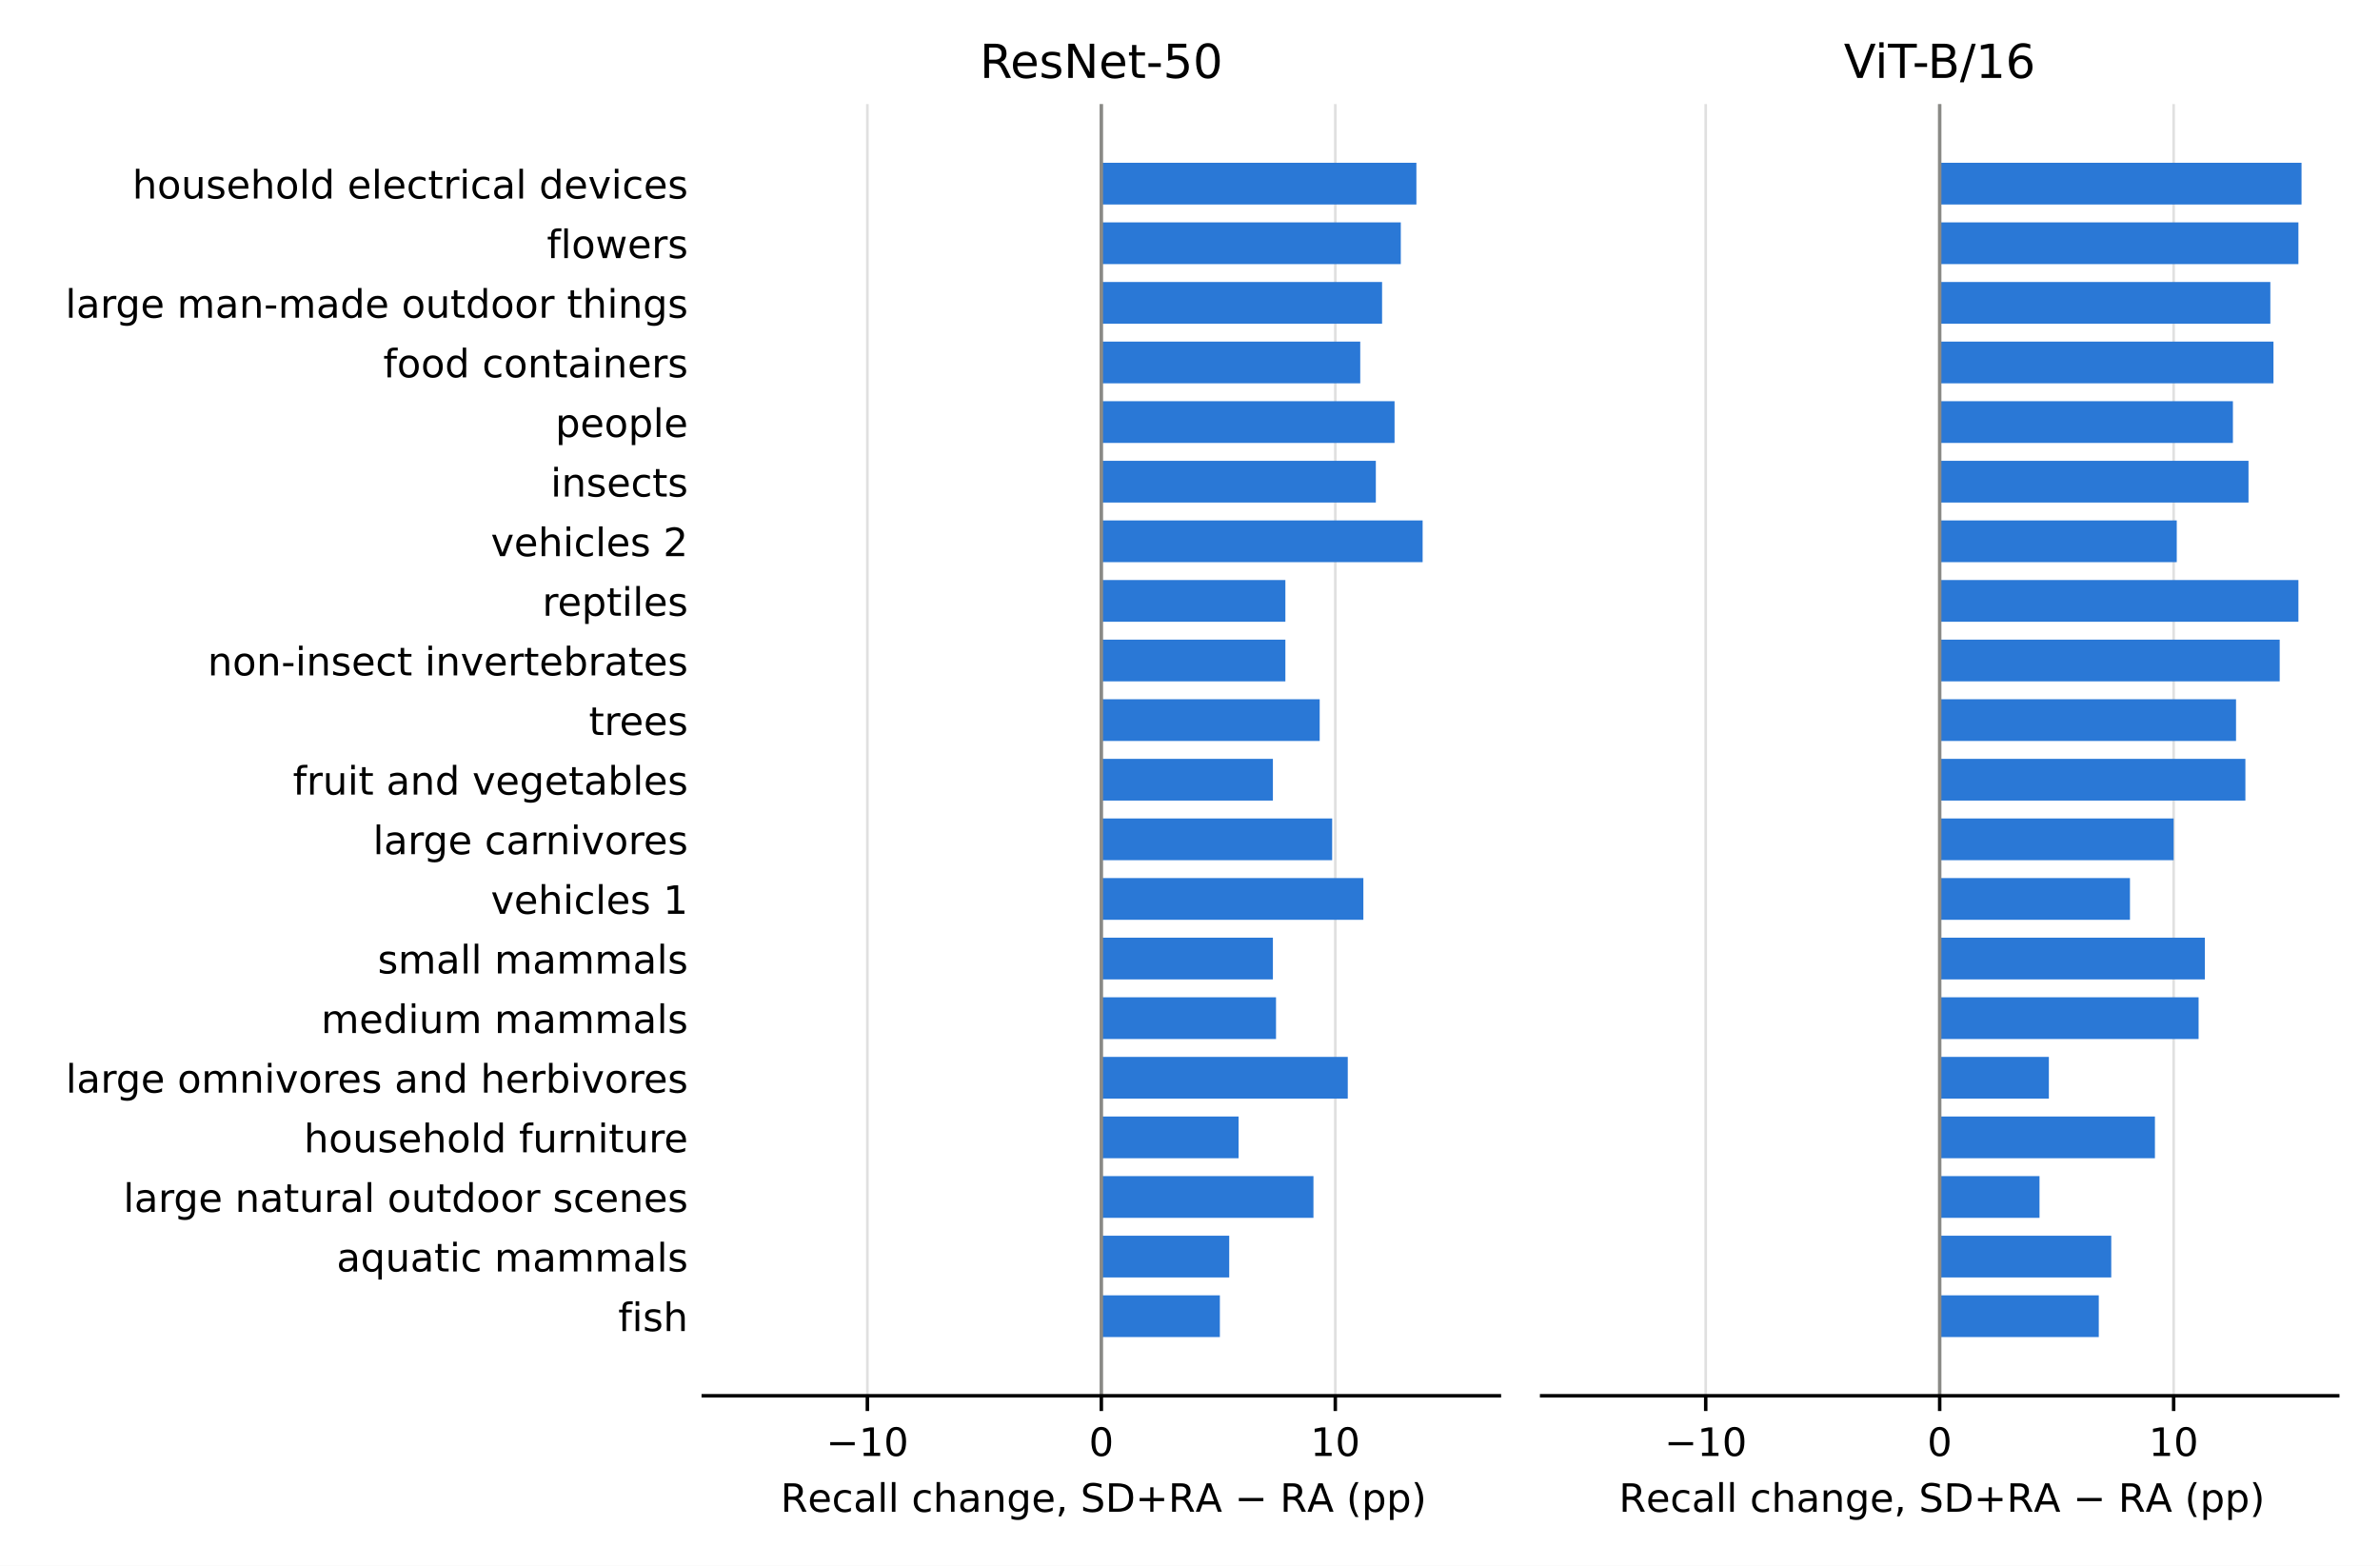
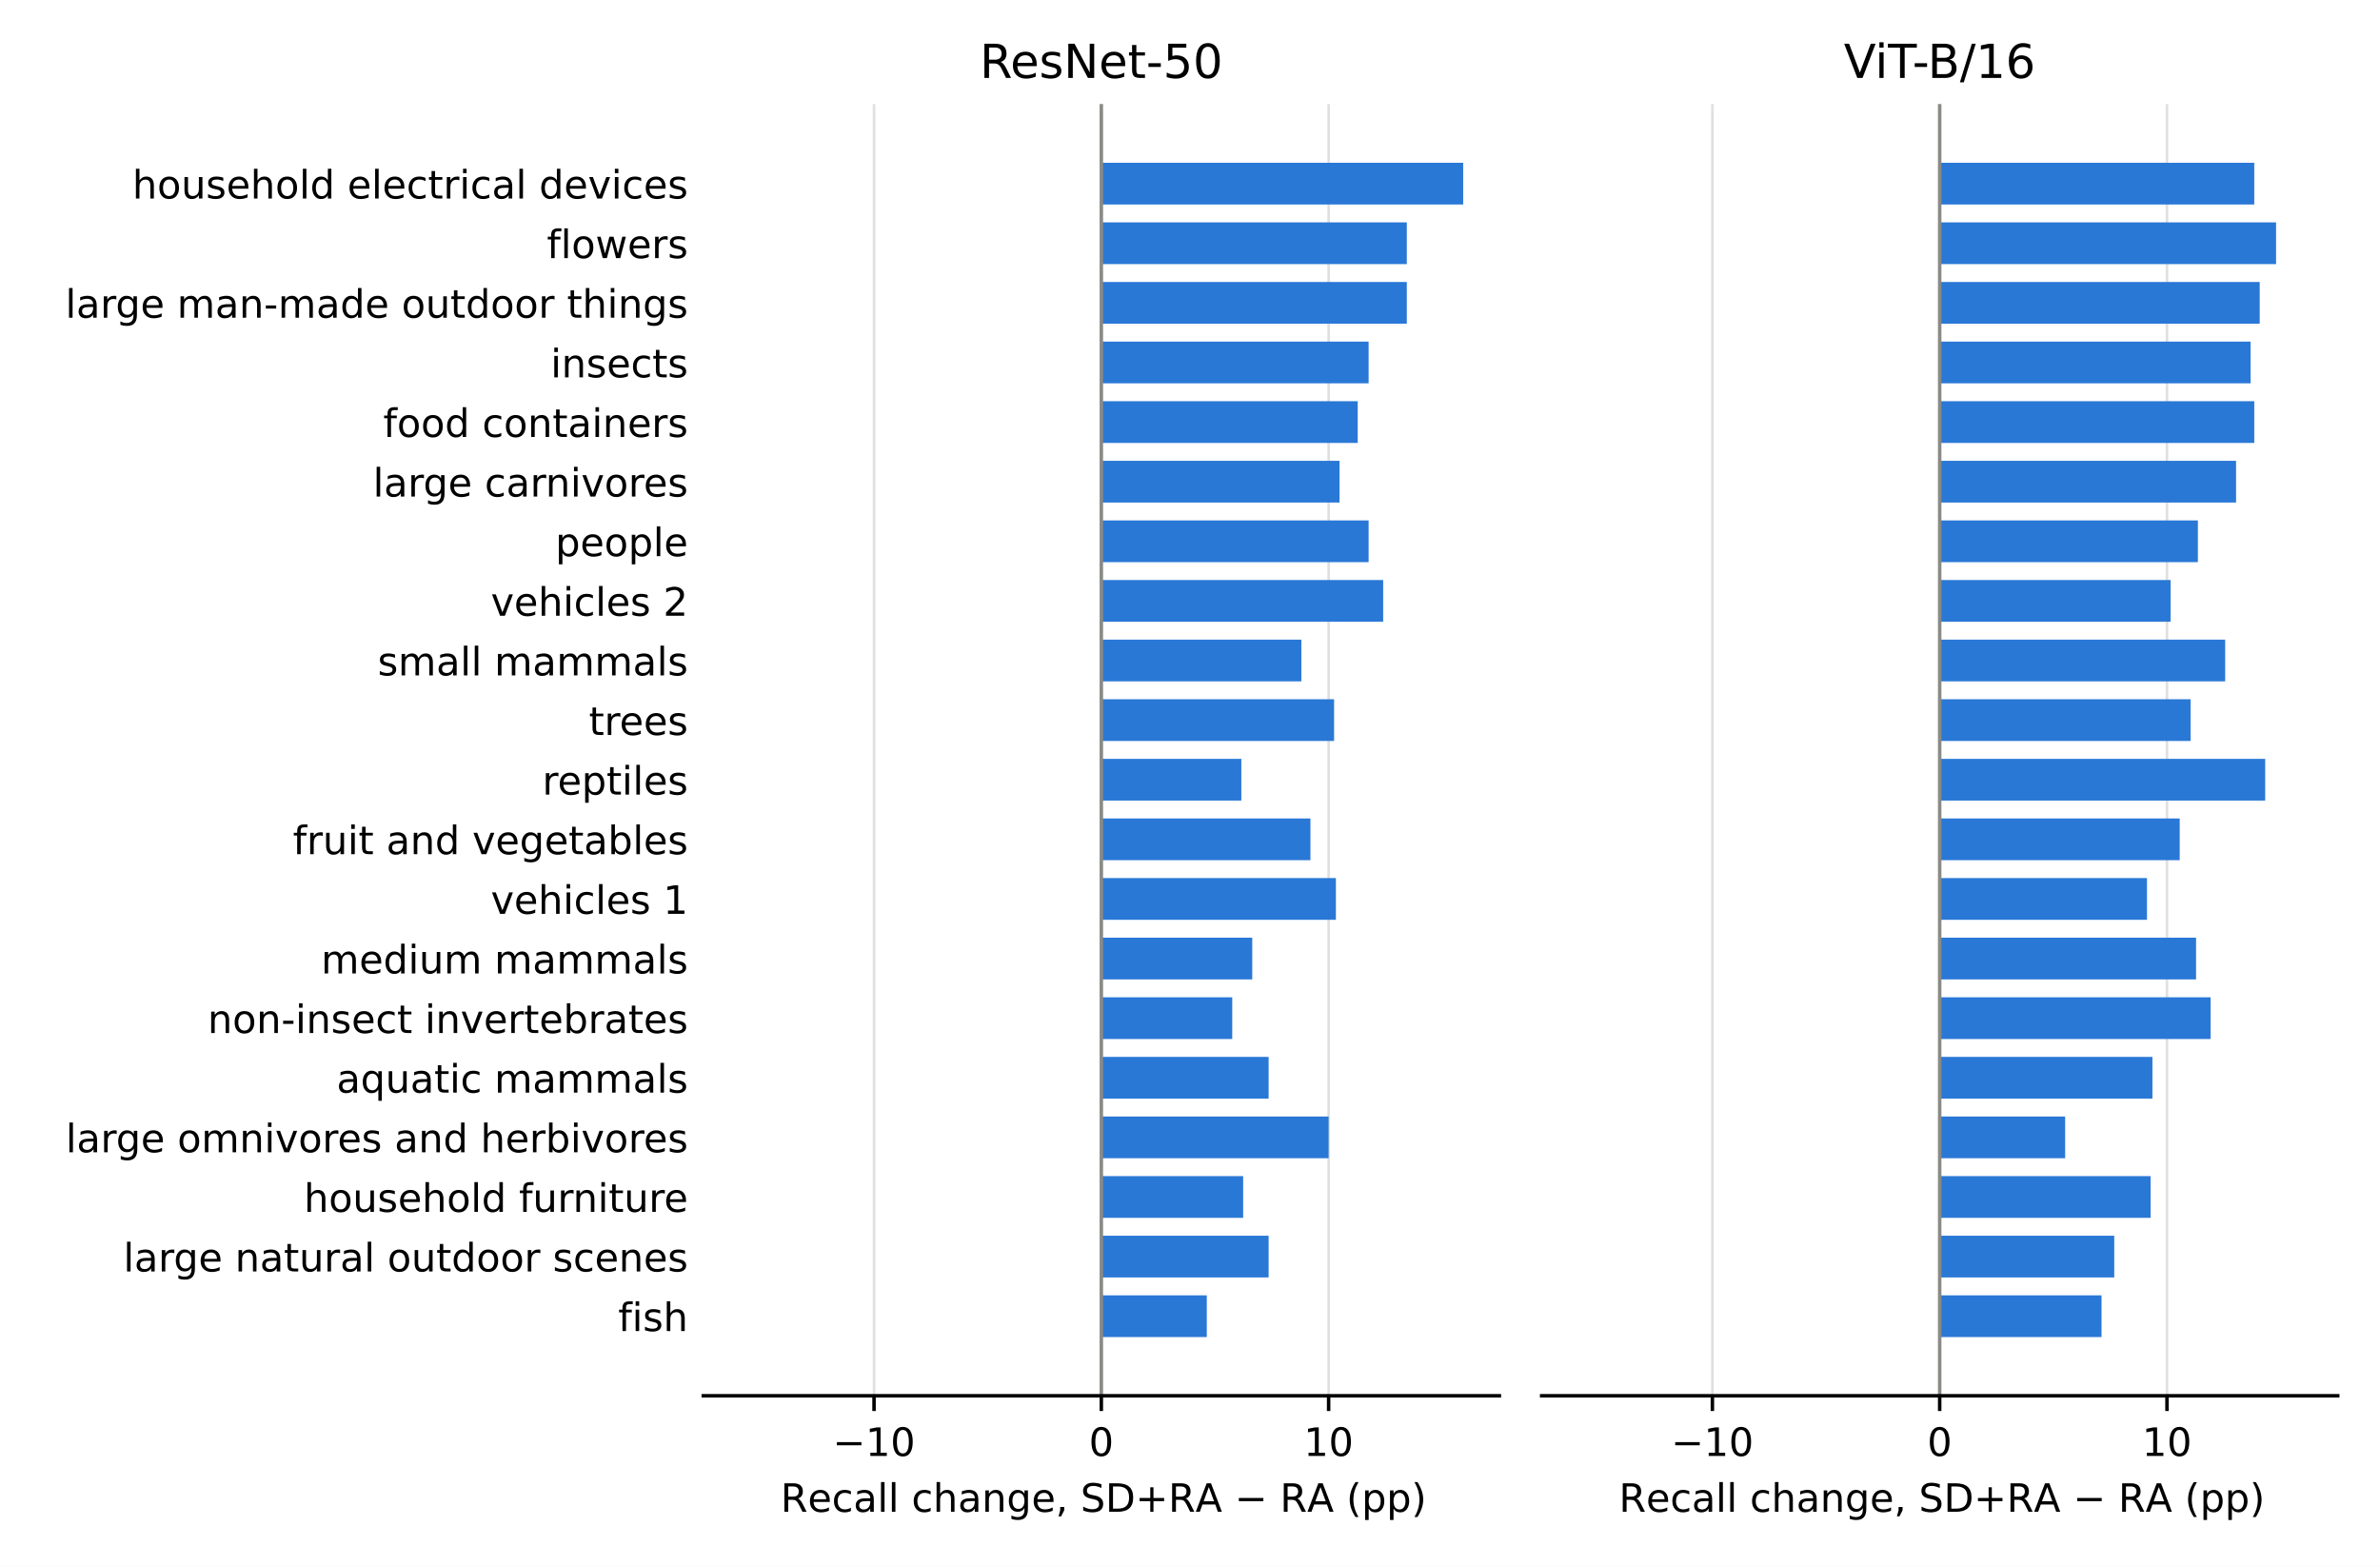
<svg xmlns="http://www.w3.org/2000/svg" xmlns:xlink="http://www.w3.org/1999/xlink" width="547.2pt" height="360pt" viewBox="0 0 547.2 360" version="1.1">
  <defs>
    <style type="text/css">*{stroke-linejoin: round; stroke-linecap: butt}</style>
  </defs>
  <g id="figure_1">
    <g id="patch_1">
      <path d="M 0 360  L 547.2 360  L 547.2 0  L 0 0  z " style="fill: #ffffff" />
    </g>
    <g id="axes_1">
      <g id="patch_2">
        <path d="M 161.697 320.918  L 344.729 320.918  L 344.729 23.925  L 161.697 23.925  z " style="fill: #ffffff" />
      </g>
      <g id="matplotlib.axis_1">
        <g id="xtick_1">
          <g id="line2d_1">
-             <path d="M 199.423 320.918  L 199.423 23.925  " clip-path="url(#p4bd8bd6936)" style="fill: none; stroke: #e0e0e0; stroke-width: 0.6; stroke-linecap: square" />
+             <path d="M 200.954 320.918  L 200.954 23.925  " clip-path="url(#pbf65a1bd6b)" style="fill: none; stroke: #e0e0e0; stroke-width: 0.6; stroke-linecap: square" />
          </g>
          <g id="line2d_2">
            <defs>
-               <path id="m3d8003ffd7" d="M 0 0  L 0 3.5  " style="stroke: #000000; stroke-width: 0.8" />
+               <path id="m9447350108" d="M 0 0  L 0 3.5  " style="stroke: #000000; stroke-width: 0.8" />
            </defs>
            <g>
-               <use xlink:href="#m3d8003ffd7" x="199.423" y="320.918" style="stroke: #000000; stroke-width: 0.8" />
+               <use xlink:href="#m9447350108" x="200.954" y="320.918" style="stroke: #000000; stroke-width: 0.8" />
            </g>
          </g>
          <g id="text_1">
-             <text style="font-size: 9px; font-family: 'DejaVu Sans', 'Bitstream Vera Sans', 'Computer Modern Sans Serif', 'Lucida Grande', 'Verdana', 'Geneva', 'Lucid', 'Arial', 'Helvetica', 'Avant Garde', sans-serif; text-anchor: middle" x="199.423" y="334.756" transform="rotate(-0 199.4226 334.7558)">−10</text>
+             <text style="font-size: 9px; font-family: 'DejaVu Sans', 'Bitstream Vera Sans', 'Computer Modern Sans Serif', 'Lucida Grande', 'Verdana', 'Geneva', 'Lucid', 'Arial', 'Helvetica', 'Avant Garde', sans-serif; text-anchor: middle" x="200.954" y="334.756" transform="rotate(-0 200.9543 334.7558)">−10</text>
          </g>
        </g>
        <g id="xtick_2">
          <g id="line2d_3">
-             <path d="M 253.213 320.918  L 253.213 23.925  " clip-path="url(#p4bd8bd6936)" style="fill: none; stroke: #e0e0e0; stroke-width: 0.6; stroke-linecap: square" />
+             <path d="M 253.213 320.918  L 253.213 23.925  " clip-path="url(#pbf65a1bd6b)" style="fill: none; stroke: #e0e0e0; stroke-width: 0.6; stroke-linecap: square" />
          </g>
          <g id="line2d_4">
            <g>
-               <use xlink:href="#m3d8003ffd7" x="253.213" y="320.918" style="stroke: #000000; stroke-width: 0.8" />
+               <use xlink:href="#m9447350108" x="253.213" y="320.918" style="stroke: #000000; stroke-width: 0.8" />
            </g>
          </g>
          <g id="text_2">
            <text style="font-size: 9px; font-family: 'DejaVu Sans', 'Bitstream Vera Sans', 'Computer Modern Sans Serif', 'Lucida Grande', 'Verdana', 'Geneva', 'Lucid', 'Arial', 'Helvetica', 'Avant Garde', sans-serif; text-anchor: middle" x="253.213" y="334.756" transform="rotate(-0 253.2131 334.7558)">0</text>
          </g>
        </g>
        <g id="xtick_3">
          <g id="line2d_5">
-             <path d="M 307.004 320.918  L 307.004 23.925  " clip-path="url(#p4bd8bd6936)" style="fill: none; stroke: #e0e0e0; stroke-width: 0.6; stroke-linecap: square" />
+             <path d="M 305.472 320.918  L 305.472 23.925  " clip-path="url(#pbf65a1bd6b)" style="fill: none; stroke: #e0e0e0; stroke-width: 0.6; stroke-linecap: square" />
          </g>
          <g id="line2d_6">
            <g>
-               <use xlink:href="#m3d8003ffd7" x="307.004" y="320.918" style="stroke: #000000; stroke-width: 0.8" />
+               <use xlink:href="#m9447350108" x="305.472" y="320.918" style="stroke: #000000; stroke-width: 0.8" />
            </g>
          </g>
          <g id="text_3">
-             <text style="font-size: 9px; font-family: 'DejaVu Sans', 'Bitstream Vera Sans', 'Computer Modern Sans Serif', 'Lucida Grande', 'Verdana', 'Geneva', 'Lucid', 'Arial', 'Helvetica', 'Avant Garde', sans-serif; text-anchor: middle" x="307.004" y="334.756" transform="rotate(-0 307.0037 334.7558)">10</text>
+             <text style="font-size: 9px; font-family: 'DejaVu Sans', 'Bitstream Vera Sans', 'Computer Modern Sans Serif', 'Lucida Grande', 'Verdana', 'Geneva', 'Lucid', 'Arial', 'Helvetica', 'Avant Garde', sans-serif; text-anchor: middle" x="305.472" y="334.756" transform="rotate(-0 305.4719 334.7558)">10</text>
          </g>
        </g>
        <g id="text_4">
          <g transform="translate(179.4581 347.7579)">
            <text>
              <tspan x="0" y="-0.156" style="font-size: 9px; font-family: 'DejaVu Sans'">R</tspan>
              <tspan x="6.253" y="-0.156" style="font-size: 9px; font-family: 'DejaVu Sans'">e</tspan>
              <tspan x="11.791" y="-0.156" style="font-size: 9px; font-family: 'DejaVu Sans'">c</tspan>
              <tspan x="16.739" y="-0.156" style="font-size: 9px; font-family: 'DejaVu Sans'">a</tspan>
              <tspan x="22.254" y="-0.156" style="font-size: 9px; font-family: 'DejaVu Sans'">l</tspan>
              <tspan x="24.754" y="-0.156" style="font-size: 9px; font-family: 'DejaVu Sans'">l</tspan>
              <tspan x="27.255" y="-0.156" style="font-size: 9px; font-family: 'DejaVu Sans'"> </tspan>
              <tspan x="30.116" y="-0.156" style="font-size: 9px; font-family: 'DejaVu Sans'">c</tspan>
              <tspan x="35.064" y="-0.156" style="font-size: 9px; font-family: 'DejaVu Sans'">h</tspan>
              <tspan x="40.768" y="-0.156" style="font-size: 9px; font-family: 'DejaVu Sans'">a</tspan>
              <tspan x="46.283" y="-0.156" style="font-size: 9px; font-family: 'DejaVu Sans'">n</tspan>
              <tspan x="51.987" y="-0.156" style="font-size: 9px; font-family: 'DejaVu Sans'">g</tspan>
              <tspan x="57.7" y="-0.156" style="font-size: 9px; font-family: 'DejaVu Sans'">e</tspan>
              <tspan x="63.237" y="-0.156" style="font-size: 9px; font-family: 'DejaVu Sans'">,</tspan>
              <tspan x="66.098" y="-0.156" style="font-size: 9px; font-family: 'DejaVu Sans'"> </tspan>
              <tspan x="68.959" y="-0.156" style="font-size: 9px; font-family: 'DejaVu Sans'">S</tspan>
              <tspan x="74.672" y="-0.156" style="font-size: 9px; font-family: 'DejaVu Sans'">D</tspan>
              <tspan x="81.602" y="-0.156" style="font-size: 9px; font-family: 'DejaVu Sans'">+</tspan>
              <tspan x="89.143" y="-0.156" style="font-size: 9px; font-family: 'DejaVu Sans'">R</tspan>
              <tspan x="95.396" y="-0.156" style="font-size: 9px; font-family: 'DejaVu Sans'">A</tspan>
              <tspan x="101.553" y="-0.156" style="font-size: 9px; font-family: 'DejaVu Sans'"> </tspan>
              <tspan x="104.414" y="-0.156" style="font-size: 9px; font-family: 'DejaVu Sans'">−</tspan>
              <tspan x="111.955" y="-0.156" style="font-size: 9px; font-family: 'DejaVu Sans'"> </tspan>
              <tspan x="114.816" y="-0.156" style="font-size: 9px; font-family: 'DejaVu Sans'">R</tspan>
              <tspan x="121.069" y="-0.156" style="font-size: 9px; font-family: 'DejaVu Sans'">A</tspan>
              <tspan x="127.226" y="-0.156" style="font-size: 9px; font-family: 'DejaVu Sans'"> </tspan>
              <tspan x="130.087" y="-0.156" style="font-size: 9px; font-family: 'DejaVu Sans'">(</tspan>
              <tspan x="133.598" y="-0.156" style="font-size: 9px; font-family: 'DejaVu Sans'">p</tspan>
              <tspan x="139.311" y="-0.156" style="font-size: 9px; font-family: 'DejaVu Sans'">p</tspan>
              <tspan x="145.024" y="-0.156" style="font-size: 9px; font-family: 'DejaVu Sans'">)</tspan>
            </text>
          </g>
        </g>
      </g>
      <g id="matplotlib.axis_2">
        <g id="ytick_1">
          <g id="line2d_7" />
          <g id="text_5">
            <text style="font-size: 9px; font-family: 'DejaVu Sans', 'Bitstream Vera Sans', 'Computer Modern Sans Serif', 'Lucida Grande', 'Verdana', 'Geneva', 'Lucid', 'Arial', 'Helvetica', 'Avant Garde', sans-serif; text-anchor: end" x="158.197" y="306.041" transform="rotate(-0 158.1975 306.0407)">fish</text>
          </g>
        </g>
        <g id="ytick_2">
          <g id="line2d_8" />
          <g id="text_6">
-             <text style="font-size: 9px; font-family: 'DejaVu Sans', 'Bitstream Vera Sans', 'Computer Modern Sans Serif', 'Lucida Grande', 'Verdana', 'Geneva', 'Lucid', 'Arial', 'Helvetica', 'Avant Garde', sans-serif; text-anchor: end" x="158.197" y="292.335" transform="rotate(-0 158.1975 292.3355)">aquatic mammals</text>
+             <text style="font-size: 9px; font-family: 'DejaVu Sans', 'Bitstream Vera Sans', 'Computer Modern Sans Serif', 'Lucida Grande', 'Verdana', 'Geneva', 'Lucid', 'Arial', 'Helvetica', 'Avant Garde', sans-serif; text-anchor: end" x="158.197" y="292.335" transform="rotate(-0 158.1975 292.3355)">large natural outdoor scenes</text>
          </g>
        </g>
        <g id="ytick_3">
          <g id="line2d_9" />
          <g id="text_7">
-             <text style="font-size: 9px; font-family: 'DejaVu Sans', 'Bitstream Vera Sans', 'Computer Modern Sans Serif', 'Lucida Grande', 'Verdana', 'Geneva', 'Lucid', 'Arial', 'Helvetica', 'Avant Garde', sans-serif; text-anchor: end" x="158.197" y="278.63" transform="rotate(-0 158.1975 278.6302)">large natural outdoor scenes</text>
+             <text style="font-size: 9px; font-family: 'DejaVu Sans', 'Bitstream Vera Sans', 'Computer Modern Sans Serif', 'Lucida Grande', 'Verdana', 'Geneva', 'Lucid', 'Arial', 'Helvetica', 'Avant Garde', sans-serif; text-anchor: end" x="158.197" y="278.63" transform="rotate(-0 158.1975 278.6302)">household furniture</text>
          </g>
        </g>
        <g id="ytick_4">
          <g id="line2d_10" />
          <g id="text_8">
-             <text style="font-size: 9px; font-family: 'DejaVu Sans', 'Bitstream Vera Sans', 'Computer Modern Sans Serif', 'Lucida Grande', 'Verdana', 'Geneva', 'Lucid', 'Arial', 'Helvetica', 'Avant Garde', sans-serif; text-anchor: end" x="158.197" y="264.925" transform="rotate(-0 158.1975 264.925)">household furniture</text>
+             <text style="font-size: 9px; font-family: 'DejaVu Sans', 'Bitstream Vera Sans', 'Computer Modern Sans Serif', 'Lucida Grande', 'Verdana', 'Geneva', 'Lucid', 'Arial', 'Helvetica', 'Avant Garde', sans-serif; text-anchor: end" x="158.197" y="264.925" transform="rotate(-0 158.1975 264.925)">large omnivores and herbivores</text>
          </g>
        </g>
        <g id="ytick_5">
          <g id="line2d_11" />
          <g id="text_9">
-             <text style="font-size: 9px; font-family: 'DejaVu Sans', 'Bitstream Vera Sans', 'Computer Modern Sans Serif', 'Lucida Grande', 'Verdana', 'Geneva', 'Lucid', 'Arial', 'Helvetica', 'Avant Garde', sans-serif; text-anchor: end" x="158.197" y="251.22" transform="rotate(-0 158.1975 251.2198)">large omnivores and herbivores</text>
+             <text style="font-size: 9px; font-family: 'DejaVu Sans', 'Bitstream Vera Sans', 'Computer Modern Sans Serif', 'Lucida Grande', 'Verdana', 'Geneva', 'Lucid', 'Arial', 'Helvetica', 'Avant Garde', sans-serif; text-anchor: end" x="158.197" y="251.22" transform="rotate(-0 158.1975 251.2198)">aquatic mammals</text>
          </g>
        </g>
        <g id="ytick_6">
          <g id="line2d_12" />
          <g id="text_10">
-             <text style="font-size: 9px; font-family: 'DejaVu Sans', 'Bitstream Vera Sans', 'Computer Modern Sans Serif', 'Lucida Grande', 'Verdana', 'Geneva', 'Lucid', 'Arial', 'Helvetica', 'Avant Garde', sans-serif; text-anchor: end" x="158.197" y="237.515" transform="rotate(-0 158.1975 237.5145)">medium mammals</text>
+             <text style="font-size: 9px; font-family: 'DejaVu Sans', 'Bitstream Vera Sans', 'Computer Modern Sans Serif', 'Lucida Grande', 'Verdana', 'Geneva', 'Lucid', 'Arial', 'Helvetica', 'Avant Garde', sans-serif; text-anchor: end" x="158.197" y="237.515" transform="rotate(-0 158.1975 237.5145)">non-insect invertebrates</text>
          </g>
        </g>
        <g id="ytick_7">
          <g id="line2d_13" />
          <g id="text_11">
-             <text style="font-size: 9px; font-family: 'DejaVu Sans', 'Bitstream Vera Sans', 'Computer Modern Sans Serif', 'Lucida Grande', 'Verdana', 'Geneva', 'Lucid', 'Arial', 'Helvetica', 'Avant Garde', sans-serif; text-anchor: end" x="158.197" y="223.809" transform="rotate(-0 158.1975 223.8093)">small mammals</text>
+             <text style="font-size: 9px; font-family: 'DejaVu Sans', 'Bitstream Vera Sans', 'Computer Modern Sans Serif', 'Lucida Grande', 'Verdana', 'Geneva', 'Lucid', 'Arial', 'Helvetica', 'Avant Garde', sans-serif; text-anchor: end" x="158.197" y="223.809" transform="rotate(-0 158.1975 223.8093)">medium mammals</text>
          </g>
        </g>
        <g id="ytick_8">
          <g id="line2d_14" />
          <g id="text_12">
            <text style="font-size: 9px; font-family: 'DejaVu Sans', 'Bitstream Vera Sans', 'Computer Modern Sans Serif', 'Lucida Grande', 'Verdana', 'Geneva', 'Lucid', 'Arial', 'Helvetica', 'Avant Garde', sans-serif; text-anchor: end" x="158.197" y="210.104" transform="rotate(-0 158.1975 210.1041)">vehicles 1</text>
          </g>
        </g>
        <g id="ytick_9">
          <g id="line2d_15" />
          <g id="text_13">
-             <text style="font-size: 9px; font-family: 'DejaVu Sans', 'Bitstream Vera Sans', 'Computer Modern Sans Serif', 'Lucida Grande', 'Verdana', 'Geneva', 'Lucid', 'Arial', 'Helvetica', 'Avant Garde', sans-serif; text-anchor: end" x="158.197" y="196.399" transform="rotate(-0 158.1975 196.3988)">large carnivores</text>
+             <text style="font-size: 9px; font-family: 'DejaVu Sans', 'Bitstream Vera Sans', 'Computer Modern Sans Serif', 'Lucida Grande', 'Verdana', 'Geneva', 'Lucid', 'Arial', 'Helvetica', 'Avant Garde', sans-serif; text-anchor: end" x="158.197" y="196.399" transform="rotate(-0 158.1975 196.3988)">fruit and vegetables</text>
          </g>
        </g>
        <g id="ytick_10">
          <g id="line2d_16" />
          <g id="text_14">
-             <text style="font-size: 9px; font-family: 'DejaVu Sans', 'Bitstream Vera Sans', 'Computer Modern Sans Serif', 'Lucida Grande', 'Verdana', 'Geneva', 'Lucid', 'Arial', 'Helvetica', 'Avant Garde', sans-serif; text-anchor: end" x="158.197" y="182.694" transform="rotate(-0 158.1975 182.6936)">fruit and vegetables</text>
+             <text style="font-size: 9px; font-family: 'DejaVu Sans', 'Bitstream Vera Sans', 'Computer Modern Sans Serif', 'Lucida Grande', 'Verdana', 'Geneva', 'Lucid', 'Arial', 'Helvetica', 'Avant Garde', sans-serif; text-anchor: end" x="158.197" y="182.694" transform="rotate(-0 158.1975 182.6936)">reptiles</text>
          </g>
        </g>
        <g id="ytick_11">
          <g id="line2d_17" />
          <g id="text_15">
            <text style="font-size: 9px; font-family: 'DejaVu Sans', 'Bitstream Vera Sans', 'Computer Modern Sans Serif', 'Lucida Grande', 'Verdana', 'Geneva', 'Lucid', 'Arial', 'Helvetica', 'Avant Garde', sans-serif; text-anchor: end" x="158.197" y="168.988" transform="rotate(-0 158.1975 168.988)">trees</text>
          </g>
        </g>
        <g id="ytick_12">
          <g id="line2d_18" />
          <g id="text_16">
-             <text style="font-size: 9px; font-family: 'DejaVu Sans', 'Bitstream Vera Sans', 'Computer Modern Sans Serif', 'Lucida Grande', 'Verdana', 'Geneva', 'Lucid', 'Arial', 'Helvetica', 'Avant Garde', sans-serif; text-anchor: end" x="158.197" y="155.283" transform="rotate(-0 158.1975 155.2831)">non-insect invertebrates</text>
+             <text style="font-size: 9px; font-family: 'DejaVu Sans', 'Bitstream Vera Sans', 'Computer Modern Sans Serif', 'Lucida Grande', 'Verdana', 'Geneva', 'Lucid', 'Arial', 'Helvetica', 'Avant Garde', sans-serif; text-anchor: end" x="158.197" y="155.283" transform="rotate(-0 158.1975 155.2831)">small mammals</text>
          </g>
        </g>
        <g id="ytick_13">
          <g id="line2d_19" />
          <g id="text_17">
-             <text style="font-size: 9px; font-family: 'DejaVu Sans', 'Bitstream Vera Sans', 'Computer Modern Sans Serif', 'Lucida Grande', 'Verdana', 'Geneva', 'Lucid', 'Arial', 'Helvetica', 'Avant Garde', sans-serif; text-anchor: end" x="158.197" y="141.578" transform="rotate(-0 158.1975 141.5779)">reptiles</text>
+             <text style="font-size: 9px; font-family: 'DejaVu Sans', 'Bitstream Vera Sans', 'Computer Modern Sans Serif', 'Lucida Grande', 'Verdana', 'Geneva', 'Lucid', 'Arial', 'Helvetica', 'Avant Garde', sans-serif; text-anchor: end" x="158.197" y="141.578" transform="rotate(-0 158.1975 141.5779)">vehicles 2</text>
          </g>
        </g>
        <g id="ytick_14">
          <g id="line2d_20" />
          <g id="text_18">
-             <text style="font-size: 9px; font-family: 'DejaVu Sans', 'Bitstream Vera Sans', 'Computer Modern Sans Serif', 'Lucida Grande', 'Verdana', 'Geneva', 'Lucid', 'Arial', 'Helvetica', 'Avant Garde', sans-serif; text-anchor: end" x="158.197" y="127.873" transform="rotate(-0 158.1975 127.8727)">vehicles 2</text>
+             <text style="font-size: 9px; font-family: 'DejaVu Sans', 'Bitstream Vera Sans', 'Computer Modern Sans Serif', 'Lucida Grande', 'Verdana', 'Geneva', 'Lucid', 'Arial', 'Helvetica', 'Avant Garde', sans-serif; text-anchor: end" x="158.197" y="127.873" transform="rotate(-0 158.1975 127.8727)">people</text>
          </g>
        </g>
        <g id="ytick_15">
          <g id="line2d_21" />
          <g id="text_19">
-             <text style="font-size: 9px; font-family: 'DejaVu Sans', 'Bitstream Vera Sans', 'Computer Modern Sans Serif', 'Lucida Grande', 'Verdana', 'Geneva', 'Lucid', 'Arial', 'Helvetica', 'Avant Garde', sans-serif; text-anchor: end" x="158.197" y="114.167" transform="rotate(-0 158.1975 114.1674)">insects</text>
+             <text style="font-size: 9px; font-family: 'DejaVu Sans', 'Bitstream Vera Sans', 'Computer Modern Sans Serif', 'Lucida Grande', 'Verdana', 'Geneva', 'Lucid', 'Arial', 'Helvetica', 'Avant Garde', sans-serif; text-anchor: end" x="158.197" y="114.167" transform="rotate(-0 158.1975 114.1674)">large carnivores</text>
          </g>
        </g>
        <g id="ytick_16">
          <g id="line2d_22" />
          <g id="text_20">
-             <text style="font-size: 9px; font-family: 'DejaVu Sans', 'Bitstream Vera Sans', 'Computer Modern Sans Serif', 'Lucida Grande', 'Verdana', 'Geneva', 'Lucid', 'Arial', 'Helvetica', 'Avant Garde', sans-serif; text-anchor: end" x="158.197" y="100.462" transform="rotate(-0 158.1975 100.4622)">people</text>
+             <text style="font-size: 9px; font-family: 'DejaVu Sans', 'Bitstream Vera Sans', 'Computer Modern Sans Serif', 'Lucida Grande', 'Verdana', 'Geneva', 'Lucid', 'Arial', 'Helvetica', 'Avant Garde', sans-serif; text-anchor: end" x="158.197" y="100.462" transform="rotate(-0 158.1975 100.4622)">food containers</text>
          </g>
        </g>
        <g id="ytick_17">
          <g id="line2d_23" />
          <g id="text_21">
-             <text style="font-size: 9px; font-family: 'DejaVu Sans', 'Bitstream Vera Sans', 'Computer Modern Sans Serif', 'Lucida Grande', 'Verdana', 'Geneva', 'Lucid', 'Arial', 'Helvetica', 'Avant Garde', sans-serif; text-anchor: end" x="158.197" y="86.757" transform="rotate(-0 158.1975 86.75696)">food containers</text>
+             <text style="font-size: 9px; font-family: 'DejaVu Sans', 'Bitstream Vera Sans', 'Computer Modern Sans Serif', 'Lucida Grande', 'Verdana', 'Geneva', 'Lucid', 'Arial', 'Helvetica', 'Avant Garde', sans-serif; text-anchor: end" x="158.197" y="86.757" transform="rotate(-0 158.1975 86.75696)">insects</text>
          </g>
        </g>
        <g id="ytick_18">
          <g id="line2d_24" />
          <g id="text_22">
            <text style="font-size: 9px; font-family: 'DejaVu Sans', 'Bitstream Vera Sans', 'Computer Modern Sans Serif', 'Lucida Grande', 'Verdana', 'Geneva', 'Lucid', 'Arial', 'Helvetica', 'Avant Garde', sans-serif; text-anchor: end" x="158.197" y="73.052" transform="rotate(-0 158.1975 73.05172)">large man-made outdoor things</text>
          </g>
        </g>
        <g id="ytick_19">
          <g id="line2d_25" />
          <g id="text_23">
            <text style="font-size: 9px; font-family: 'DejaVu Sans', 'Bitstream Vera Sans', 'Computer Modern Sans Serif', 'Lucida Grande', 'Verdana', 'Geneva', 'Lucid', 'Arial', 'Helvetica', 'Avant Garde', sans-serif; text-anchor: end" x="158.197" y="59.346" transform="rotate(-0 158.1975 59.34649)">flowers</text>
          </g>
        </g>
        <g id="ytick_20">
          <g id="line2d_26" />
          <g id="text_24">
            <text style="font-size: 9px; font-family: 'DejaVu Sans', 'Bitstream Vera Sans', 'Computer Modern Sans Serif', 'Lucida Grande', 'Verdana', 'Geneva', 'Lucid', 'Arial', 'Helvetica', 'Avant Garde', sans-serif; text-anchor: end" x="158.197" y="45.641" transform="rotate(-0 158.1975 45.64125)">household electrical devices</text>
          </g>
        </g>
      </g>
      <g id="patch_3">
-         <path d="M 253.213 307.418  L 280.467 307.418  L 280.467 297.825  L 253.213 297.825  z " clip-path="url(#p4bd8bd6936)" style="fill: #2a78d6" />
+         <path d="M 253.213 307.418  L 277.461 307.418  L 277.461 297.825  L 253.213 297.825  z " clip-path="url(#pbf65a1bd6b)" style="fill: #2a78d6" />
      </g>
      <g id="patch_4">
-         <path d="M 253.213 293.713  L 282.619 293.713  L 282.619 284.119  L 253.213 284.119  z " clip-path="url(#p4bd8bd6936)" style="fill: #2a78d6" />
+         <path d="M 253.213 293.713  L 291.676 293.713  L 291.676 284.119  L 253.213 284.119  z " clip-path="url(#pbf65a1bd6b)" style="fill: #2a78d6" />
      </g>
      <g id="patch_5">
-         <path d="M 253.213 280.008  L 301.983 280.008  L 301.983 270.414  L 253.213 270.414  z " clip-path="url(#p4bd8bd6936)" style="fill: #2a78d6" />
+         <path d="M 253.213 280.008  L 285.823 280.008  L 285.823 270.414  L 253.213 270.414  z " clip-path="url(#pbf65a1bd6b)" style="fill: #2a78d6" />
      </g>
      <g id="patch_6">
-         <path d="M 253.213 266.303  L 284.77 266.303  L 284.77 256.709  L 253.213 256.709  z " clip-path="url(#p4bd8bd6936)" style="fill: #2a78d6" />
+         <path d="M 253.213 266.303  L 305.472 266.303  L 305.472 256.709  L 253.213 256.709  z " clip-path="url(#pbf65a1bd6b)" style="fill: #2a78d6" />
      </g>
      <g id="patch_7">
-         <path d="M 253.213 252.597  L 309.872 252.597  L 309.872 243.004  L 253.213 243.004  z " clip-path="url(#p4bd8bd6936)" style="fill: #2a78d6" />
+         <path d="M 253.213 252.597  L 291.676 252.597  L 291.676 243.004  L 253.213 243.004  z " clip-path="url(#pbf65a1bd6b)" style="fill: #2a78d6" />
      </g>
      <g id="patch_8">
-         <path d="M 253.213 238.892  L 293.377 238.892  L 293.377 229.298  L 253.213 229.298  z " clip-path="url(#p4bd8bd6936)" style="fill: #2a78d6" />
+         <path d="M 253.213 238.892  L 283.314 238.892  L 283.314 229.298  L 253.213 229.298  z " clip-path="url(#pbf65a1bd6b)" style="fill: #2a78d6" />
      </g>
      <g id="patch_9">
-         <path d="M 253.213 225.187  L 292.66 225.187  L 292.66 215.593  L 253.213 215.593  z " clip-path="url(#p4bd8bd6936)" style="fill: #2a78d6" />
+         <path d="M 253.213 225.187  L 287.913 225.187  L 287.913 215.593  L 253.213 215.593  z " clip-path="url(#pbf65a1bd6b)" style="fill: #2a78d6" />
      </g>
      <g id="patch_10">
-         <path d="M 253.213 211.482  L 313.459 211.482  L 313.459 201.888  L 253.213 201.888  z " clip-path="url(#p4bd8bd6936)" style="fill: #2a78d6" />
+         <path d="M 253.213 211.482  L 307.144 211.482  L 307.144 201.888  L 253.213 201.888  z " clip-path="url(#pbf65a1bd6b)" style="fill: #2a78d6" />
      </g>
      <g id="patch_11">
-         <path d="M 253.213 197.776  L 306.286 197.776  L 306.286 188.183  L 253.213 188.183  z " clip-path="url(#p4bd8bd6936)" style="fill: #2a78d6" />
+         <path d="M 253.213 197.776  L 301.291 197.776  L 301.291 188.183  L 253.213 188.183  z " clip-path="url(#pbf65a1bd6b)" style="fill: #2a78d6" />
      </g>
      <g id="patch_12">
-         <path d="M 253.213 184.071  L 292.66 184.071  L 292.66 174.477  L 253.213 174.477  z " clip-path="url(#p4bd8bd6936)" style="fill: #2a78d6" />
+         <path d="M 253.213 184.071  L 285.405 184.071  L 285.405 174.477  L 253.213 174.477  z " clip-path="url(#pbf65a1bd6b)" style="fill: #2a78d6" />
      </g>
      <g id="patch_13">
-         <path d="M 253.213 170.366  L 303.418 170.366  L 303.418 160.772  L 253.213 160.772  z " clip-path="url(#p4bd8bd6936)" style="fill: #2a78d6" />
+         <path d="M 253.213 170.366  L 306.726 170.366  L 306.726 160.772  L 253.213 160.772  z " clip-path="url(#pbf65a1bd6b)" style="fill: #2a78d6" />
      </g>
      <g id="patch_14">
-         <path d="M 253.213 156.661  L 295.528 156.661  L 295.528 147.067  L 253.213 147.067  z " clip-path="url(#p4bd8bd6936)" style="fill: #2a78d6" />
+         <path d="M 253.213 156.661  L 299.201 156.661  L 299.201 147.067  L 253.213 147.067  z " clip-path="url(#pbf65a1bd6b)" style="fill: #2a78d6" />
      </g>
      <g id="patch_15">
-         <path d="M 253.213 142.955  L 295.528 142.955  L 295.528 133.362  L 253.213 133.362  z " clip-path="url(#p4bd8bd6936)" style="fill: #2a78d6" />
+         <path d="M 253.213 142.955  L 318.014 142.955  L 318.014 133.362  L 253.213 133.362  z " clip-path="url(#pbf65a1bd6b)" style="fill: #2a78d6" />
      </g>
      <g id="patch_16">
-         <path d="M 253.213 129.25  L 327.085 129.25  L 327.085 119.657  L 253.213 119.657  z " clip-path="url(#p4bd8bd6936)" style="fill: #2a78d6" />
+         <path d="M 253.213 129.25  L 314.669 129.25  L 314.669 119.657  L 253.213 119.657  z " clip-path="url(#pbf65a1bd6b)" style="fill: #2a78d6" />
      </g>
      <g id="patch_17">
-         <path d="M 253.213 115.545  L 316.327 115.545  L 316.327 105.951  L 253.213 105.951  z " clip-path="url(#p4bd8bd6936)" style="fill: #2a78d6" />
+         <path d="M 253.213 115.545  L 307.98 115.545  L 307.98 105.951  L 253.213 105.951  z " clip-path="url(#pbf65a1bd6b)" style="fill: #2a78d6" />
      </g>
      <g id="patch_18">
-         <path d="M 253.213 101.84  L 320.631 101.84  L 320.631 92.246  L 253.213 92.246  z " clip-path="url(#p4bd8bd6936)" style="fill: #2a78d6" />
+         <path d="M 253.213 101.84  L 312.161 101.84  L 312.161 92.246  L 253.213 92.246  z " clip-path="url(#pbf65a1bd6b)" style="fill: #2a78d6" />
      </g>
      <g id="patch_19">
-         <path d="M 253.213 88.134  L 312.741 88.134  L 312.741 78.541  L 253.213 78.541  z " clip-path="url(#p4bd8bd6936)" style="fill: #2a78d6" />
+         <path d="M 253.213 88.134  L 314.669 88.134  L 314.669 78.541  L 253.213 78.541  z " clip-path="url(#pbf65a1bd6b)" style="fill: #2a78d6" />
      </g>
      <g id="patch_20">
-         <path d="M 253.213 74.429  L 317.762 74.429  L 317.762 64.836  L 253.213 64.836  z " clip-path="url(#p4bd8bd6936)" style="fill: #2a78d6" />
+         <path d="M 253.213 74.429  L 323.449 74.429  L 323.449 64.836  L 253.213 64.836  z " clip-path="url(#pbf65a1bd6b)" style="fill: #2a78d6" />
      </g>
      <g id="patch_21">
-         <path d="M 253.213 60.724  L 322.065 60.724  L 322.065 51.13  L 253.213 51.13  z " clip-path="url(#p4bd8bd6936)" style="fill: #2a78d6" />
+         <path d="M 253.213 60.724  L 323.449 60.724  L 323.449 51.13  L 253.213 51.13  z " clip-path="url(#pbf65a1bd6b)" style="fill: #2a78d6" />
      </g>
      <g id="patch_22">
-         <path d="M 253.213 47.019  L 325.651 47.019  L 325.651 37.425  L 253.213 37.425  z " clip-path="url(#p4bd8bd6936)" style="fill: #2a78d6" />
+         <path d="M 253.213 47.019  L 336.409 47.019  L 336.409 37.425  L 253.213 37.425  z " clip-path="url(#pbf65a1bd6b)" style="fill: #2a78d6" />
      </g>
      <g id="line2d_27">
-         <path d="M 253.213 320.918  L 253.213 23.925  " clip-path="url(#p4bd8bd6936)" style="fill: none; stroke: #8a8a86; stroke-width: 0.8; stroke-linecap: square" />
+         <path d="M 253.213 320.918  L 253.213 23.925  " clip-path="url(#pbf65a1bd6b)" style="fill: none; stroke: #8a8a86; stroke-width: 0.8; stroke-linecap: square" />
      </g>
      <g id="patch_23">
        <path d="M 161.697 320.918  L 344.729 320.918  " style="fill: none; stroke: #000000; stroke-width: 0.8; stroke-linejoin: miter; stroke-linecap: square" />
      </g>
      <g id="text_25">
        <text style="font-size: 10.8px; font-family: 'DejaVu Sans', 'Bitstream Vera Sans', 'Computer Modern Sans Serif', 'Lucida Grande', 'Verdana', 'Geneva', 'Lucid', 'Arial', 'Helvetica', 'Avant Garde', sans-serif; text-anchor: middle" x="253.213" y="17.925" transform="rotate(-0 253.2131 17.92547)">ResNet-50</text>
      </g>
    </g>
    <g id="axes_2">
      <g id="patch_24">
        <path d="M 354.449 320.918  L 537.48 320.918  L 537.48 23.925  L 354.449 23.925  z " style="fill: #ffffff" />
      </g>
      <g id="matplotlib.axis_3">
        <g id="xtick_4">
          <g id="line2d_28">
-             <path d="M 392.174 320.918  L 392.174 23.925  " clip-path="url(#p42cfcd4d21)" style="fill: none; stroke: #e0e0e0; stroke-width: 0.6; stroke-linecap: square" />
+             <path d="M 393.706 320.918  L 393.706 23.925  " clip-path="url(#pb5edd9b68c)" style="fill: none; stroke: #e0e0e0; stroke-width: 0.6; stroke-linecap: square" />
          </g>
          <g id="line2d_29">
            <g>
-               <use xlink:href="#m3d8003ffd7" x="392.174" y="320.918" style="stroke: #000000; stroke-width: 0.8" />
+               <use xlink:href="#m9447350108" x="393.706" y="320.918" style="stroke: #000000; stroke-width: 0.8" />
            </g>
          </g>
          <g id="text_26">
-             <text style="font-size: 9px; font-family: 'DejaVu Sans', 'Bitstream Vera Sans', 'Computer Modern Sans Serif', 'Lucida Grande', 'Verdana', 'Geneva', 'Lucid', 'Arial', 'Helvetica', 'Avant Garde', sans-serif; text-anchor: middle" x="392.174" y="334.756" transform="rotate(-0 392.1738 334.7558)">−10</text>
+             <text style="font-size: 9px; font-family: 'DejaVu Sans', 'Bitstream Vera Sans', 'Computer Modern Sans Serif', 'Lucida Grande', 'Verdana', 'Geneva', 'Lucid', 'Arial', 'Helvetica', 'Avant Garde', sans-serif; text-anchor: middle" x="393.706" y="334.756" transform="rotate(-0 393.7056 334.7558)">−10</text>
          </g>
        </g>
        <g id="xtick_5">
          <g id="line2d_30">
-             <path d="M 445.964 320.918  L 445.964 23.925  " clip-path="url(#p42cfcd4d21)" style="fill: none; stroke: #e0e0e0; stroke-width: 0.6; stroke-linecap: square" />
+             <path d="M 445.964 320.918  L 445.964 23.925  " clip-path="url(#pb5edd9b68c)" style="fill: none; stroke: #e0e0e0; stroke-width: 0.6; stroke-linecap: square" />
          </g>
          <g id="line2d_31">
            <g>
-               <use xlink:href="#m3d8003ffd7" x="445.964" y="320.918" style="stroke: #000000; stroke-width: 0.8" />
+               <use xlink:href="#m9447350108" x="445.964" y="320.918" style="stroke: #000000; stroke-width: 0.8" />
            </g>
          </g>
          <g id="text_27">
            <text style="font-size: 9px; font-family: 'DejaVu Sans', 'Bitstream Vera Sans', 'Computer Modern Sans Serif', 'Lucida Grande', 'Verdana', 'Geneva', 'Lucid', 'Arial', 'Helvetica', 'Avant Garde', sans-serif; text-anchor: middle" x="445.964" y="334.756" transform="rotate(-0 445.9644 334.7558)">0</text>
          </g>
        </g>
        <g id="xtick_6">
          <g id="line2d_32">
-             <path d="M 499.755 320.918  L 499.755 23.925  " clip-path="url(#p42cfcd4d21)" style="fill: none; stroke: #e0e0e0; stroke-width: 0.6; stroke-linecap: square" />
+             <path d="M 498.223 320.918  L 498.223 23.925  " clip-path="url(#pb5edd9b68c)" style="fill: none; stroke: #e0e0e0; stroke-width: 0.6; stroke-linecap: square" />
          </g>
          <g id="line2d_33">
            <g>
-               <use xlink:href="#m3d8003ffd7" x="499.755" y="320.918" style="stroke: #000000; stroke-width: 0.8" />
+               <use xlink:href="#m9447350108" x="498.223" y="320.918" style="stroke: #000000; stroke-width: 0.8" />
            </g>
          </g>
          <g id="text_28">
-             <text style="font-size: 9px; font-family: 'DejaVu Sans', 'Bitstream Vera Sans', 'Computer Modern Sans Serif', 'Lucida Grande', 'Verdana', 'Geneva', 'Lucid', 'Arial', 'Helvetica', 'Avant Garde', sans-serif; text-anchor: middle" x="499.755" y="334.756" transform="rotate(-0 499.7549 334.7558)">10</text>
+             <text style="font-size: 9px; font-family: 'DejaVu Sans', 'Bitstream Vera Sans', 'Computer Modern Sans Serif', 'Lucida Grande', 'Verdana', 'Geneva', 'Lucid', 'Arial', 'Helvetica', 'Avant Garde', sans-serif; text-anchor: middle" x="498.223" y="334.756" transform="rotate(-0 498.2232 334.7558)">10</text>
          </g>
        </g>
        <g id="text_29">
          <g transform="translate(372.2094 347.7579)">
            <text>
              <tspan x="0" y="-0.156" style="font-size: 9px; font-family: 'DejaVu Sans'">R</tspan>
              <tspan x="6.253" y="-0.156" style="font-size: 9px; font-family: 'DejaVu Sans'">e</tspan>
              <tspan x="11.791" y="-0.156" style="font-size: 9px; font-family: 'DejaVu Sans'">c</tspan>
              <tspan x="16.739" y="-0.156" style="font-size: 9px; font-family: 'DejaVu Sans'">a</tspan>
              <tspan x="22.254" y="-0.156" style="font-size: 9px; font-family: 'DejaVu Sans'">l</tspan>
              <tspan x="24.754" y="-0.156" style="font-size: 9px; font-family: 'DejaVu Sans'">l</tspan>
              <tspan x="27.255" y="-0.156" style="font-size: 9px; font-family: 'DejaVu Sans'"> </tspan>
              <tspan x="30.116" y="-0.156" style="font-size: 9px; font-family: 'DejaVu Sans'">c</tspan>
              <tspan x="35.064" y="-0.156" style="font-size: 9px; font-family: 'DejaVu Sans'">h</tspan>
              <tspan x="40.768" y="-0.156" style="font-size: 9px; font-family: 'DejaVu Sans'">a</tspan>
              <tspan x="46.283" y="-0.156" style="font-size: 9px; font-family: 'DejaVu Sans'">n</tspan>
              <tspan x="51.987" y="-0.156" style="font-size: 9px; font-family: 'DejaVu Sans'">g</tspan>
              <tspan x="57.7" y="-0.156" style="font-size: 9px; font-family: 'DejaVu Sans'">e</tspan>
              <tspan x="63.237" y="-0.156" style="font-size: 9px; font-family: 'DejaVu Sans'">,</tspan>
              <tspan x="66.098" y="-0.156" style="font-size: 9px; font-family: 'DejaVu Sans'"> </tspan>
              <tspan x="68.959" y="-0.156" style="font-size: 9px; font-family: 'DejaVu Sans'">S</tspan>
              <tspan x="74.672" y="-0.156" style="font-size: 9px; font-family: 'DejaVu Sans'">D</tspan>
              <tspan x="81.602" y="-0.156" style="font-size: 9px; font-family: 'DejaVu Sans'">+</tspan>
              <tspan x="89.143" y="-0.156" style="font-size: 9px; font-family: 'DejaVu Sans'">R</tspan>
              <tspan x="95.396" y="-0.156" style="font-size: 9px; font-family: 'DejaVu Sans'">A</tspan>
              <tspan x="101.553" y="-0.156" style="font-size: 9px; font-family: 'DejaVu Sans'"> </tspan>
              <tspan x="104.414" y="-0.156" style="font-size: 9px; font-family: 'DejaVu Sans'">−</tspan>
              <tspan x="111.955" y="-0.156" style="font-size: 9px; font-family: 'DejaVu Sans'"> </tspan>
              <tspan x="114.816" y="-0.156" style="font-size: 9px; font-family: 'DejaVu Sans'">R</tspan>
              <tspan x="121.069" y="-0.156" style="font-size: 9px; font-family: 'DejaVu Sans'">A</tspan>
              <tspan x="127.226" y="-0.156" style="font-size: 9px; font-family: 'DejaVu Sans'"> </tspan>
              <tspan x="130.087" y="-0.156" style="font-size: 9px; font-family: 'DejaVu Sans'">(</tspan>
              <tspan x="133.598" y="-0.156" style="font-size: 9px; font-family: 'DejaVu Sans'">p</tspan>
              <tspan x="139.311" y="-0.156" style="font-size: 9px; font-family: 'DejaVu Sans'">p</tspan>
              <tspan x="145.024" y="-0.156" style="font-size: 9px; font-family: 'DejaVu Sans'">)</tspan>
            </text>
          </g>
        </g>
      </g>
      <g id="matplotlib.axis_4">
        <g id="ytick_21">
          <g id="line2d_34" />
        </g>
        <g id="ytick_22">
          <g id="line2d_35" />
        </g>
        <g id="ytick_23">
          <g id="line2d_36" />
        </g>
        <g id="ytick_24">
          <g id="line2d_37" />
        </g>
        <g id="ytick_25">
          <g id="line2d_38" />
        </g>
        <g id="ytick_26">
          <g id="line2d_39" />
        </g>
        <g id="ytick_27">
          <g id="line2d_40" />
        </g>
        <g id="ytick_28">
          <g id="line2d_41" />
        </g>
        <g id="ytick_29">
          <g id="line2d_42" />
        </g>
        <g id="ytick_30">
          <g id="line2d_43" />
        </g>
        <g id="ytick_31">
          <g id="line2d_44" />
        </g>
        <g id="ytick_32">
          <g id="line2d_45" />
        </g>
        <g id="ytick_33">
          <g id="line2d_46" />
        </g>
        <g id="ytick_34">
          <g id="line2d_47" />
        </g>
        <g id="ytick_35">
          <g id="line2d_48" />
        </g>
        <g id="ytick_36">
          <g id="line2d_49" />
        </g>
        <g id="ytick_37">
          <g id="line2d_50" />
        </g>
        <g id="ytick_38">
          <g id="line2d_51" />
        </g>
        <g id="ytick_39">
          <g id="line2d_52" />
        </g>
        <g id="ytick_40">
          <g id="line2d_53" />
        </g>
      </g>
      <g id="patch_25">
-         <path d="M 445.964 307.418  L 482.542 307.418  L 482.542 297.825  L 445.964 297.825  z " clip-path="url(#p42cfcd4d21)" style="fill: #2a78d6" />
+         <path d="M 445.964 307.418  L 483.173 307.418  L 483.173 297.825  L 445.964 297.825  z " clip-path="url(#pb5edd9b68c)" style="fill: #2a78d6" />
      </g>
      <g id="patch_26">
-         <path d="M 445.964 293.713  L 485.411 293.713  L 485.411 284.119  L 445.964 284.119  z " clip-path="url(#p42cfcd4d21)" style="fill: #2a78d6" />
+         <path d="M 445.964 293.713  L 486.099 293.713  L 486.099 284.119  L 445.964 284.119  z " clip-path="url(#pb5edd9b68c)" style="fill: #2a78d6" />
      </g>
      <g id="patch_27">
-         <path d="M 445.964 280.008  L 468.915 280.008  L 468.915 270.414  L 445.964 270.414  z " clip-path="url(#p42cfcd4d21)" style="fill: #2a78d6" />
+         <path d="M 445.964 280.008  L 494.461 280.008  L 494.461 270.414  L 445.964 270.414  z " clip-path="url(#pb5edd9b68c)" style="fill: #2a78d6" />
      </g>
      <g id="patch_28">
-         <path d="M 445.964 266.303  L 495.452 266.303  L 495.452 256.709  L 445.964 256.709  z " clip-path="url(#p42cfcd4d21)" style="fill: #2a78d6" />
+         <path d="M 445.964 266.303  L 474.811 266.303  L 474.811 256.709  L 445.964 256.709  z " clip-path="url(#pb5edd9b68c)" style="fill: #2a78d6" />
      </g>
      <g id="patch_29">
-         <path d="M 445.964 252.597  L 471.067 252.597  L 471.067 243.004  L 445.964 243.004  z " clip-path="url(#p42cfcd4d21)" style="fill: #2a78d6" />
+         <path d="M 445.964 252.597  L 494.879 252.597  L 494.879 243.004  L 445.964 243.004  z " clip-path="url(#pb5edd9b68c)" style="fill: #2a78d6" />
      </g>
      <g id="patch_30">
-         <path d="M 445.964 238.892  L 505.493 238.892  L 505.493 229.298  L 445.964 229.298  z " clip-path="url(#p42cfcd4d21)" style="fill: #2a78d6" />
+         <path d="M 445.964 238.892  L 508.257 238.892  L 508.257 229.298  L 445.964 229.298  z " clip-path="url(#pb5edd9b68c)" style="fill: #2a78d6" />
      </g>
      <g id="patch_31">
-         <path d="M 445.964 225.187  L 506.927 225.187  L 506.927 215.593  L 445.964 215.593  z " clip-path="url(#p42cfcd4d21)" style="fill: #2a78d6" />
+         <path d="M 445.964 225.187  L 504.912 225.187  L 504.912 215.593  L 445.964 215.593  z " clip-path="url(#pb5edd9b68c)" style="fill: #2a78d6" />
      </g>
      <g id="patch_32">
-         <path d="M 445.964 211.482  L 489.714 211.482  L 489.714 201.888  L 445.964 201.888  z " clip-path="url(#p42cfcd4d21)" style="fill: #2a78d6" />
+         <path d="M 445.964 211.482  L 493.624 211.482  L 493.624 201.888  L 445.964 201.888  z " clip-path="url(#pb5edd9b68c)" style="fill: #2a78d6" />
      </g>
      <g id="patch_33">
-         <path d="M 445.964 197.776  L 499.755 197.776  L 499.755 188.183  L 445.964 188.183  z " clip-path="url(#p42cfcd4d21)" style="fill: #2a78d6" />
+         <path d="M 445.964 197.776  L 501.15 197.776  L 501.15 188.183  L 445.964 188.183  z " clip-path="url(#pb5edd9b68c)" style="fill: #2a78d6" />
      </g>
      <g id="patch_34">
-         <path d="M 445.964 184.071  L 516.251 184.071  L 516.251 174.477  L 445.964 174.477  z " clip-path="url(#p42cfcd4d21)" style="fill: #2a78d6" />
+         <path d="M 445.964 184.071  L 520.799 184.071  L 520.799 174.477  L 445.964 174.477  z " clip-path="url(#pb5edd9b68c)" style="fill: #2a78d6" />
      </g>
      <g id="patch_35">
-         <path d="M 445.964 170.366  L 514.099 170.366  L 514.099 160.772  L 445.964 160.772  z " clip-path="url(#p42cfcd4d21)" style="fill: #2a78d6" />
+         <path d="M 445.964 170.366  L 503.658 170.366  L 503.658 160.772  L 445.964 160.772  z " clip-path="url(#pb5edd9b68c)" style="fill: #2a78d6" />
      </g>
      <g id="patch_36">
-         <path d="M 445.964 156.661  L 524.14 156.661  L 524.14 147.067  L 445.964 147.067  z " clip-path="url(#p42cfcd4d21)" style="fill: #2a78d6" />
+         <path d="M 445.964 156.661  L 511.601 156.661  L 511.601 147.067  L 445.964 147.067  z " clip-path="url(#pb5edd9b68c)" style="fill: #2a78d6" />
      </g>
      <g id="patch_37">
-         <path d="M 445.964 142.955  L 528.443 142.955  L 528.443 133.362  L 445.964 133.362  z " clip-path="url(#p42cfcd4d21)" style="fill: #2a78d6" />
+         <path d="M 445.964 142.955  L 499.059 142.955  L 499.059 133.362  L 445.964 133.362  z " clip-path="url(#pb5edd9b68c)" style="fill: #2a78d6" />
      </g>
      <g id="patch_38">
-         <path d="M 445.964 129.25  L 500.472 129.25  L 500.472 119.657  L 445.964 119.657  z " clip-path="url(#p42cfcd4d21)" style="fill: #2a78d6" />
+         <path d="M 445.964 129.25  L 505.33 129.25  L 505.33 119.657  L 445.964 119.657  z " clip-path="url(#pb5edd9b68c)" style="fill: #2a78d6" />
      </g>
      <g id="patch_39">
-         <path d="M 445.964 115.545  L 516.968 115.545  L 516.968 105.951  L 445.964 105.951  z " clip-path="url(#p42cfcd4d21)" style="fill: #2a78d6" />
+         <path d="M 445.964 115.545  L 514.11 115.545  L 514.11 105.951  L 445.964 105.951  z " clip-path="url(#pb5edd9b68c)" style="fill: #2a78d6" />
      </g>
      <g id="patch_40">
-         <path d="M 445.964 101.84  L 513.382 101.84  L 513.382 92.246  L 445.964 92.246  z " clip-path="url(#p42cfcd4d21)" style="fill: #2a78d6" />
+         <path d="M 445.964 101.84  L 518.291 101.84  L 518.291 92.246  L 445.964 92.246  z " clip-path="url(#pb5edd9b68c)" style="fill: #2a78d6" />
      </g>
      <g id="patch_41">
-         <path d="M 445.964 88.134  L 522.706 88.134  L 522.706 78.541  L 445.964 78.541  z " clip-path="url(#p42cfcd4d21)" style="fill: #2a78d6" />
+         <path d="M 445.964 88.134  L 517.454 88.134  L 517.454 78.541  L 445.964 78.541  z " clip-path="url(#pb5edd9b68c)" style="fill: #2a78d6" />
      </g>
      <g id="patch_42">
-         <path d="M 445.964 74.429  L 521.988 74.429  L 521.988 64.836  L 445.964 64.836  z " clip-path="url(#p42cfcd4d21)" style="fill: #2a78d6" />
+         <path d="M 445.964 74.429  L 519.545 74.429  L 519.545 64.836  L 445.964 64.836  z " clip-path="url(#pb5edd9b68c)" style="fill: #2a78d6" />
      </g>
      <g id="patch_43">
-         <path d="M 445.964 60.724  L 528.443 60.724  L 528.443 51.13  L 445.964 51.13  z " clip-path="url(#p42cfcd4d21)" style="fill: #2a78d6" />
+         <path d="M 445.964 60.724  L 523.307 60.724  L 523.307 51.13  L 445.964 51.13  z " clip-path="url(#pb5edd9b68c)" style="fill: #2a78d6" />
      </g>
      <g id="patch_44">
-         <path d="M 445.964 47.019  L 529.16 47.019  L 529.16 37.425  L 445.964 37.425  z " clip-path="url(#p42cfcd4d21)" style="fill: #2a78d6" />
+         <path d="M 445.964 47.019  L 518.291 47.019  L 518.291 37.425  L 445.964 37.425  z " clip-path="url(#pb5edd9b68c)" style="fill: #2a78d6" />
      </g>
      <g id="line2d_54">
-         <path d="M 445.964 320.918  L 445.964 23.925  " clip-path="url(#p42cfcd4d21)" style="fill: none; stroke: #8a8a86; stroke-width: 0.8; stroke-linecap: square" />
+         <path d="M 445.964 320.918  L 445.964 23.925  " clip-path="url(#pb5edd9b68c)" style="fill: none; stroke: #8a8a86; stroke-width: 0.8; stroke-linecap: square" />
      </g>
      <g id="patch_45">
        <path d="M 354.449 320.918  L 537.48 320.918  " style="fill: none; stroke: #000000; stroke-width: 0.8; stroke-linejoin: miter; stroke-linecap: square" />
      </g>
      <g id="text_30">
        <text style="font-size: 10.8px; font-family: 'DejaVu Sans', 'Bitstream Vera Sans', 'Computer Modern Sans Serif', 'Lucida Grande', 'Verdana', 'Geneva', 'Lucid', 'Arial', 'Helvetica', 'Avant Garde', sans-serif; text-anchor: middle" x="445.964" y="17.925" transform="rotate(-0 445.9644 17.92547)">ViT-B/16</text>
      </g>
    </g>
  </g>
  <defs>
-     <clipPath id="p4bd8bd6936">
+     <clipPath id="pbf65a1bd6b">
      <rect x="161.697" y="23.925" width="183.031" height="296.992" />
    </clipPath>
-     <clipPath id="p42cfcd4d21">
+     <clipPath id="pb5edd9b68c">
      <rect x="354.449" y="23.925" width="183.031" height="296.992" />
    </clipPath>
  </defs>
</svg>
